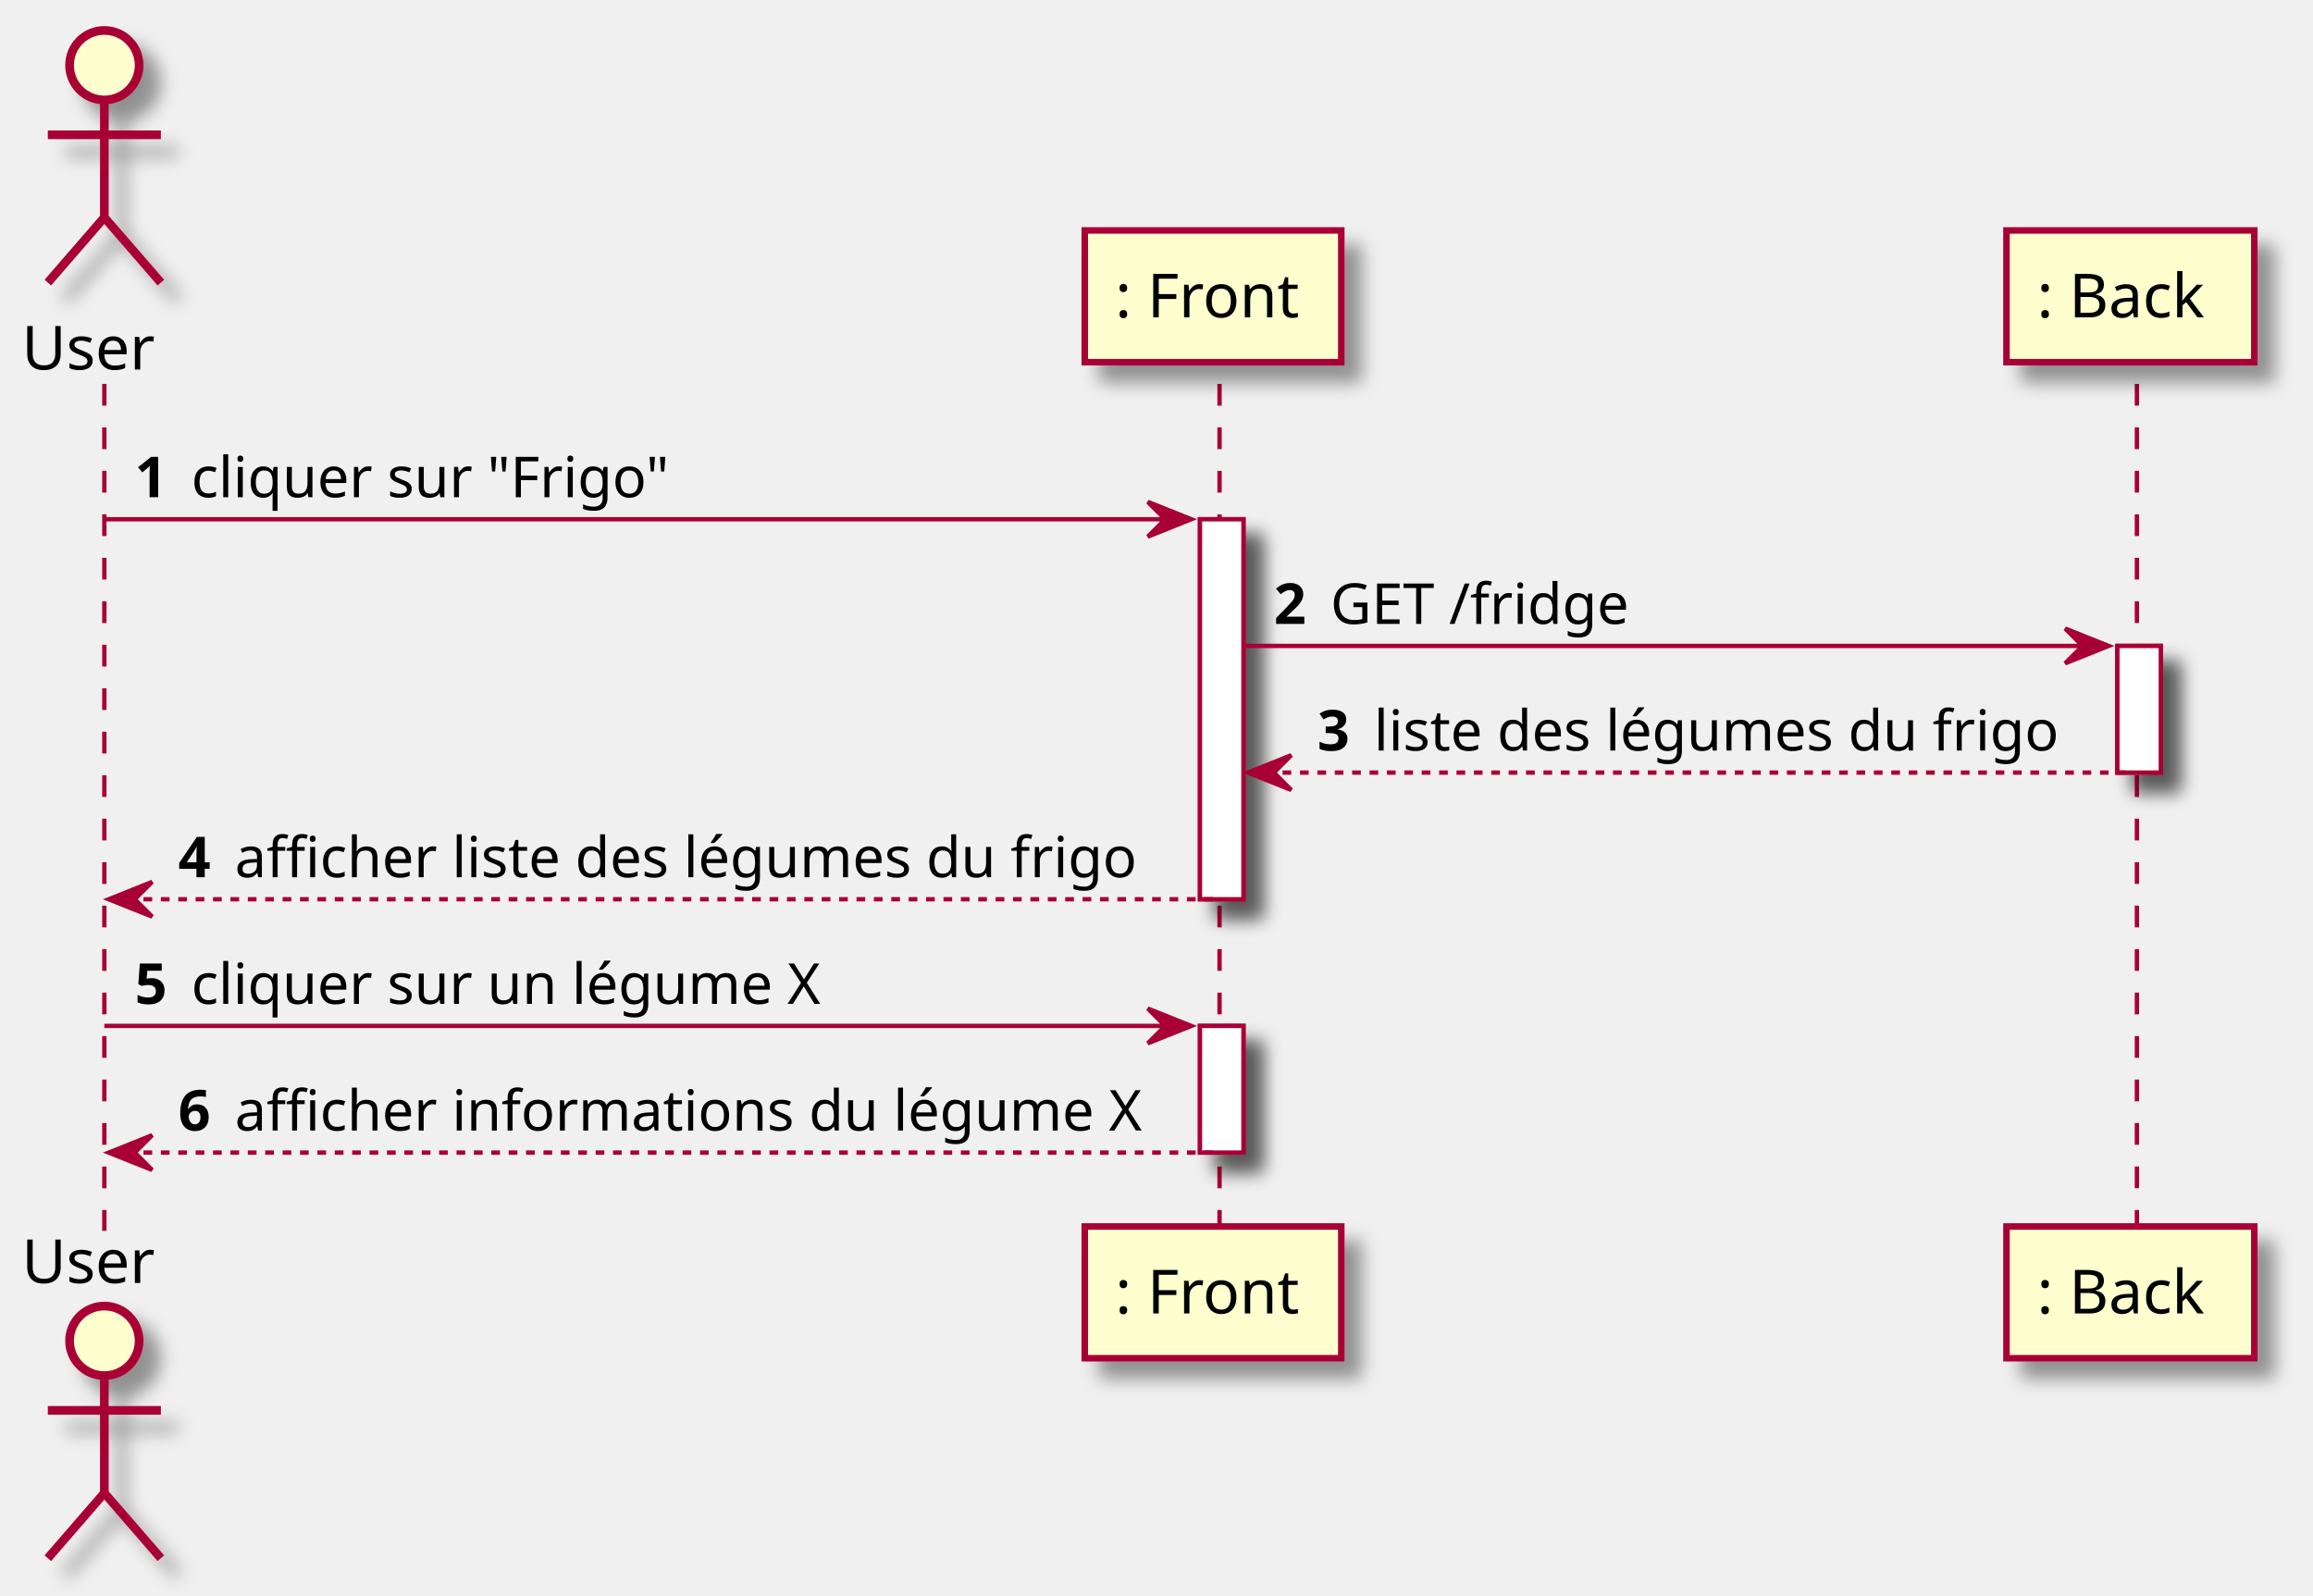
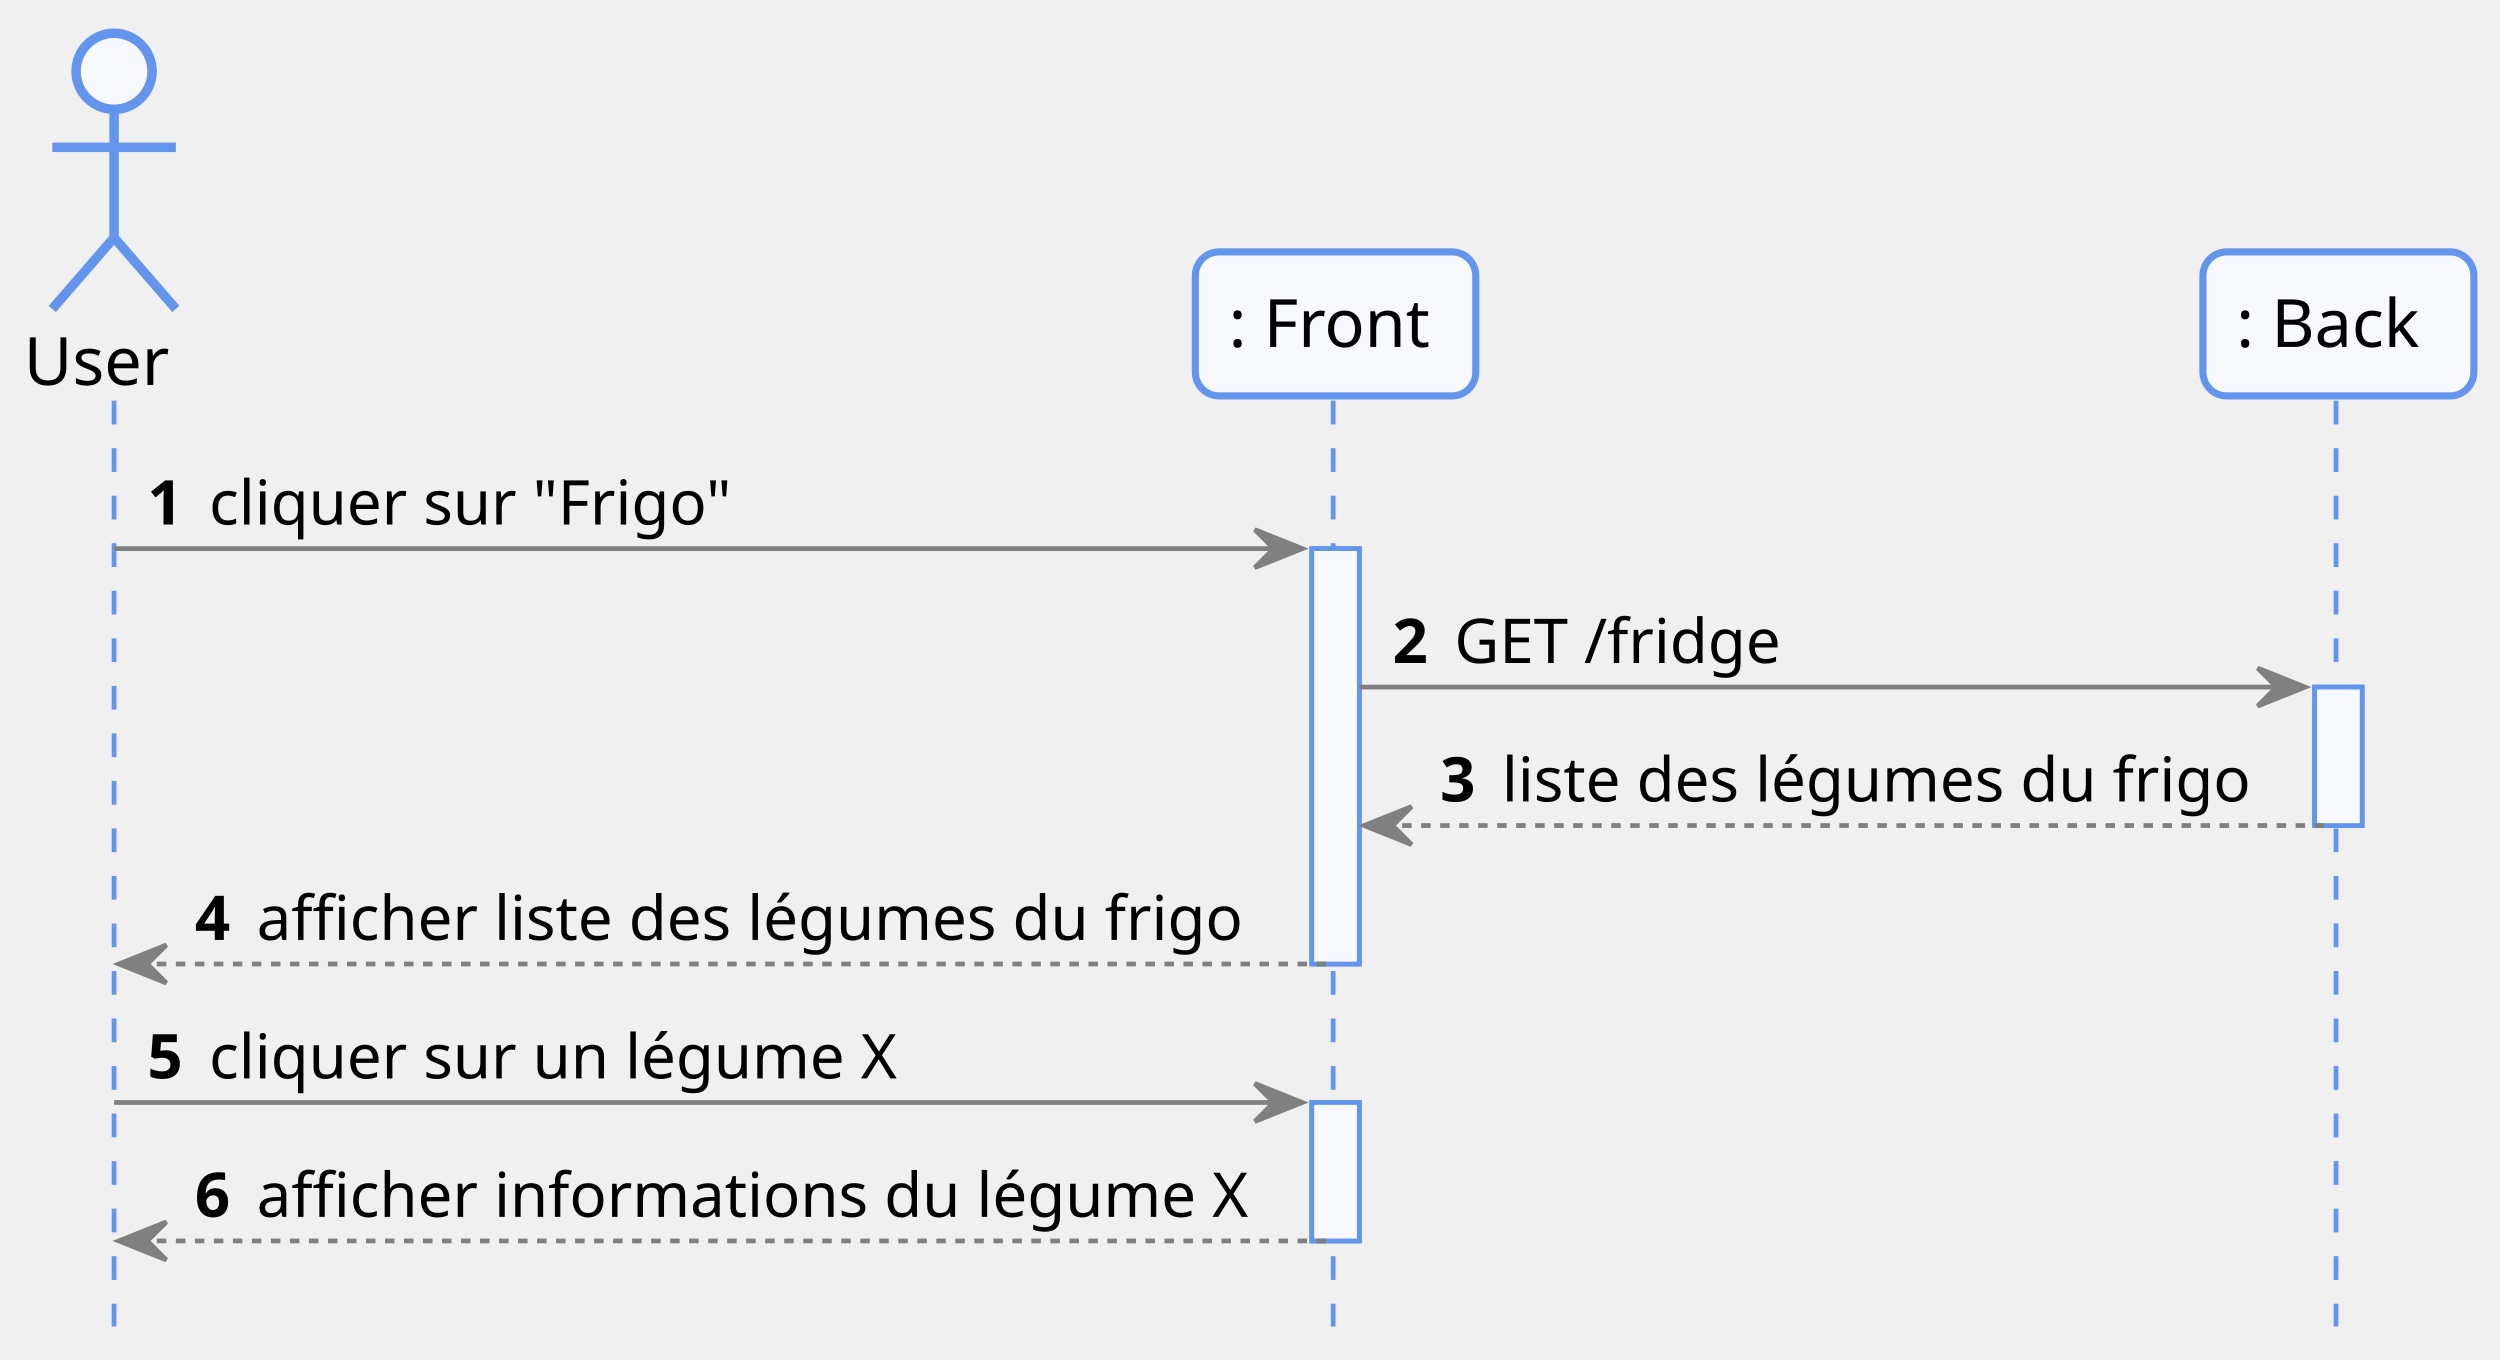
- <svg xmlns="http://www.w3.org/2000/svg" contentScriptType="application/ecmascript" contentStyleType="text/css" height="367px" preserveAspectRatio="none" style="width:532px;height:367px;" version="1.1" viewBox="0 0 532 367" width="532px" zoomAndPan="magnify">
-   <defs>
-     <filter height="300%" id="fuvoe4h404e1k" width="300%" x="-1" y="-1">
-       <feGaussianBlur result="blurOut" stdDeviation="2.0" />
-       <feColorMatrix in="blurOut" result="blurOut2" type="matrix" values="0 0 0 0 0 0 0 0 0 0 0 0 0 0 0 0 0 0 .4 0" />
-       <feOffset dx="4.0" dy="4.0" in="blurOut2" result="blurOut3" />
-       <feBlend in="SourceGraphic" in2="blurOut3" mode="normal" />
-     </filter>
-   </defs>
+ <svg xmlns="http://www.w3.org/2000/svg" contentScriptType="application/ecmascript" contentStyleType="text/css" height="286px" preserveAspectRatio="none" style="width:526px;height:286px;" version="1.1" viewBox="0 0 526 286" width="526px" zoomAndPan="magnify">
+   <defs />
  <g>
-     <rect fill="#FFFFFF" filter="url(#fuvoe4h404e1k)" height="87.398" style="stroke: #A80036; stroke-width: 1.0;" width="10" x="276" y="119.43" />
-     <rect fill="#FFFFFF" filter="url(#fuvoe4h404e1k)" height="29.133" style="stroke: #A80036; stroke-width: 1.0;" width="10" x="276" y="235.961" />
-     <rect fill="#FFFFFF" filter="url(#fuvoe4h404e1k)" height="29.133" style="stroke: #A80036; stroke-width: 1.0;" width="10" x="487" y="148.562" />
-     <line style="stroke: #A80036; stroke-width: 1.0; stroke-dasharray: 5.0,5.0;" x1="24" x2="24" y1="88.297" y2="283.094" />
-     <line style="stroke: #A80036; stroke-width: 1.0; stroke-dasharray: 5.0,5.0;" x1="280.5" x2="280.5" y1="88.297" y2="283.094" />
-     <line style="stroke: #A80036; stroke-width: 1.0; stroke-dasharray: 5.0,5.0;" x1="491.5" x2="491.5" y1="88.297" y2="283.094" />
-     <text fill="#000000" font-family="sans-serif" font-size="14" lengthAdjust="spacingAndGlyphs" textLength="32" x="5" y="84.995">User</text>
-     <ellipse cx="24" cy="15" fill="#FEFECE" filter="url(#fuvoe4h404e1k)" rx="8" ry="8" style="stroke: #A80036; stroke-width: 2.0;" />
-     <path d="M24,23 L24,50 M11,31 L37,31 M24,50 L11,65 M24,50 L37,65 " fill="none" filter="url(#fuvoe4h404e1k)" style="stroke: #A80036; stroke-width: 2.0;" />
-     <text fill="#000000" font-family="sans-serif" font-size="14" lengthAdjust="spacingAndGlyphs" textLength="32" x="5" y="295.089">User</text>
-     <ellipse cx="24" cy="308.391" fill="#FEFECE" filter="url(#fuvoe4h404e1k)" rx="8" ry="8" style="stroke: #A80036; stroke-width: 2.0;" />
-     <path d="M24,316.391 L24,343.391 M11,324.391 L37,324.391 M24,343.391 L11,358.391 M24,343.391 L37,358.391 " fill="none" filter="url(#fuvoe4h404e1k)" style="stroke: #A80036; stroke-width: 2.0;" />
-     <rect fill="#FEFECE" filter="url(#fuvoe4h404e1k)" height="30.297" style="stroke: #A80036; stroke-width: 1.5;" width="59" x="249.5" y="53" />
-     <text fill="#000000" font-family="sans-serif" font-size="14" lengthAdjust="spacingAndGlyphs" textLength="45" x="256.5" y="72.995">: Front</text>
-     <rect fill="#FEFECE" filter="url(#fuvoe4h404e1k)" height="30.297" style="stroke: #A80036; stroke-width: 1.5;" width="59" x="249.5" y="282.094" />
-     <text fill="#000000" font-family="sans-serif" font-size="14" lengthAdjust="spacingAndGlyphs" textLength="45" x="256.5" y="302.089">: Front</text>
-     <rect fill="#FEFECE" filter="url(#fuvoe4h404e1k)" height="30.297" style="stroke: #A80036; stroke-width: 1.5;" width="57" x="461.5" y="53" />
-     <text fill="#000000" font-family="sans-serif" font-size="14" lengthAdjust="spacingAndGlyphs" textLength="43" x="468.5" y="72.995">: Back</text>
-     <rect fill="#FEFECE" filter="url(#fuvoe4h404e1k)" height="30.297" style="stroke: #A80036; stroke-width: 1.5;" width="57" x="461.5" y="282.094" />
-     <text fill="#000000" font-family="sans-serif" font-size="14" lengthAdjust="spacingAndGlyphs" textLength="43" x="468.5" y="302.089">: Back</text>
-     <rect fill="#FFFFFF" filter="url(#fuvoe4h404e1k)" height="87.398" style="stroke: #A80036; stroke-width: 1.0;" width="10" x="276" y="119.43" />
-     <rect fill="#FFFFFF" filter="url(#fuvoe4h404e1k)" height="29.133" style="stroke: #A80036; stroke-width: 1.0;" width="10" x="276" y="235.961" />
-     <rect fill="#FFFFFF" filter="url(#fuvoe4h404e1k)" height="29.133" style="stroke: #A80036; stroke-width: 1.0;" width="10" x="487" y="148.562" />
-     <polygon fill="#A80036" points="264,115.43,274,119.43,264,123.43,268,119.43" style="stroke: #A80036; stroke-width: 1.0;" />
-     <line style="stroke: #A80036; stroke-width: 1.0;" x1="24" x2="270" y1="119.43" y2="119.43" />
-     <text fill="#000000" font-family="sans-serif" font-size="13" font-weight="bold" lengthAdjust="spacingAndGlyphs" textLength="9" x="31" y="114.364">1</text>
-     <text fill="#000000" font-family="sans-serif" font-size="13" lengthAdjust="spacingAndGlyphs" textLength="111" x="44" y="114.364">cliquer sur "Frigo"</text>
-     <polygon fill="#A80036" points="475,144.562,485,148.562,475,152.562,479,148.562" style="stroke: #A80036; stroke-width: 1.0;" />
-     <line style="stroke: #A80036; stroke-width: 1.0;" x1="286" x2="481" y1="148.562" y2="148.562" />
-     <text fill="#000000" font-family="sans-serif" font-size="13" font-weight="bold" lengthAdjust="spacingAndGlyphs" textLength="9" x="293" y="143.497">2</text>
-     <text fill="#000000" font-family="sans-serif" font-size="13" lengthAdjust="spacingAndGlyphs" textLength="69" x="306" y="143.497">GET /fridge</text>
-     <polygon fill="#A80036" points="297,173.695,287,177.695,297,181.695,293,177.695" style="stroke: #A80036; stroke-width: 1.0;" />
-     <line style="stroke: #A80036; stroke-width: 1.0; stroke-dasharray: 2.0,2.0;" x1="291" x2="491" y1="177.695" y2="177.695" />
-     <text fill="#000000" font-family="sans-serif" font-size="13" font-weight="bold" lengthAdjust="spacingAndGlyphs" textLength="9" x="303" y="172.629">3</text>
-     <text fill="#000000" font-family="sans-serif" font-size="13" lengthAdjust="spacingAndGlyphs" textLength="164" x="316" y="172.629">liste des légumes du frigo</text>
-     <polygon fill="#A80036" points="35,202.828,25,206.828,35,210.828,31,206.828" style="stroke: #A80036; stroke-width: 1.0;" />
-     <line style="stroke: #A80036; stroke-width: 1.0; stroke-dasharray: 2.0,2.0;" x1="29" x2="280" y1="206.828" y2="206.828" />
-     <text fill="#000000" font-family="sans-serif" font-size="13" font-weight="bold" lengthAdjust="spacingAndGlyphs" textLength="9" x="41" y="201.762">4</text>
-     <text fill="#000000" font-family="sans-serif" font-size="13" lengthAdjust="spacingAndGlyphs" textLength="215" x="54" y="201.762">afficher liste des légumes du frigo</text>
-     <polygon fill="#A80036" points="264,231.961,274,235.961,264,239.961,268,235.961" style="stroke: #A80036; stroke-width: 1.0;" />
-     <line style="stroke: #A80036; stroke-width: 1.0;" x1="24" x2="270" y1="235.961" y2="235.961" />
-     <text fill="#000000" font-family="sans-serif" font-size="13" font-weight="bold" lengthAdjust="spacingAndGlyphs" textLength="9" x="31" y="230.895">5</text>
-     <text fill="#000000" font-family="sans-serif" font-size="13" lengthAdjust="spacingAndGlyphs" textLength="150" x="44" y="230.895">cliquer sur un légume X</text>
-     <polygon fill="#A80036" points="35,261.094,25,265.094,35,269.094,31,265.094" style="stroke: #A80036; stroke-width: 1.0;" />
-     <line style="stroke: #A80036; stroke-width: 1.0; stroke-dasharray: 2.0,2.0;" x1="29" x2="280" y1="265.094" y2="265.094" />
-     <text fill="#000000" font-family="sans-serif" font-size="13" font-weight="bold" lengthAdjust="spacingAndGlyphs" textLength="9" x="41" y="260.028">6</text>
-     <text fill="#000000" font-family="sans-serif" font-size="13" lengthAdjust="spacingAndGlyphs" textLength="215" x="54" y="260.028">afficher informations du légume X</text>
+     <rect fill="#F8F8FF" height="87.398" style="stroke:#6495ED;stroke-width:1.0;" width="10" x="276" y="115.43" />
+     <rect fill="#F8F8FF" height="29.133" style="stroke:#6495ED;stroke-width:1.0;" width="10" x="276" y="231.961" />
+     <rect fill="#F8F8FF" height="29.133" style="stroke:#6495ED;stroke-width:1.0;" width="10" x="487" y="144.562" />
+     <line style="stroke:#6495ED;stroke-width:1.0;stroke-dasharray:5.0,5.0;" x1="24" x2="24" y1="84.297" y2="279.094" />
+     <line style="stroke:#6495ED;stroke-width:1.0;stroke-dasharray:5.0,5.0;" x1="280.5" x2="280.5" y1="84.297" y2="279.094" />
+     <line style="stroke:#6495ED;stroke-width:1.0;stroke-dasharray:5.0,5.0;" x1="491.5" x2="491.5" y1="84.297" y2="279.094" />
+     <text fill="#000000" font-family="sans-serif" font-size="14" lengthAdjust="spacingAndGlyphs" textLength="32" x="5" y="80.995">User</text>
+     <ellipse cx="24" cy="15" fill="#F8F8FF" rx="8" ry="8" style="stroke:#6495ED;stroke-width:2.0;" />
+     <path d="M24,23 L24,50 M11,31 L37,31 M24,50 L11,65 M24,50 L37,65 " fill="none" style="stroke:#6495ED;stroke-width:2.0;" />
+     <rect fill="#F8F8FF" height="30.297" rx="5" ry="5" style="stroke:#6495ED;stroke-width:1.5;" width="59" x="251.5" y="53" />
+     <text fill="#000000" font-family="sans-serif" font-size="14" lengthAdjust="spacingAndGlyphs" textLength="45" x="258.5" y="72.995">: Front</text>
+     <rect fill="#F8F8FF" height="30.297" rx="5" ry="5" style="stroke:#6495ED;stroke-width:1.5;" width="57" x="463.5" y="53" />
+     <text fill="#000000" font-family="sans-serif" font-size="14" lengthAdjust="spacingAndGlyphs" textLength="43" x="470.5" y="72.995">: Back</text>
+     <rect fill="#F8F8FF" height="87.398" style="stroke:#6495ED;stroke-width:1.0;" width="10" x="276" y="115.43" />
+     <rect fill="#F8F8FF" height="29.133" style="stroke:#6495ED;stroke-width:1.0;" width="10" x="276" y="231.961" />
+     <rect fill="#F8F8FF" height="29.133" style="stroke:#6495ED;stroke-width:1.0;" width="10" x="487" y="144.562" />
+     <polygon fill="#808080" points="264,111.43,274,115.43,264,119.43,268,115.43" style="stroke:#808080;stroke-width:1.0;" />
+     <line style="stroke:#808080;stroke-width:1.0;" x1="24" x2="270" y1="115.43" y2="115.43" />
+     <text fill="#000000" font-family="sans-serif" font-size="13" font-weight="bold" lengthAdjust="spacingAndGlyphs" textLength="9" x="31" y="110.364">1</text>
+     <text fill="#000000" font-family="sans-serif" font-size="13" lengthAdjust="spacingAndGlyphs" textLength="111" x="44" y="110.364">cliquer sur "Frigo"</text>
+     <polygon fill="#808080" points="475,140.562,485,144.562,475,148.562,479,144.562" style="stroke:#808080;stroke-width:1.0;" />
+     <line style="stroke:#808080;stroke-width:1.0;" x1="286" x2="481" y1="144.562" y2="144.562" />
+     <text fill="#000000" font-family="sans-serif" font-size="13" font-weight="bold" lengthAdjust="spacingAndGlyphs" textLength="9" x="293" y="139.497">2</text>
+     <text fill="#000000" font-family="sans-serif" font-size="13" lengthAdjust="spacingAndGlyphs" textLength="69" x="306" y="139.497">GET /fridge</text>
+     <polygon fill="#808080" points="297,169.695,287,173.695,297,177.695,293,173.695" style="stroke:#808080;stroke-width:1.0;" />
+     <line style="stroke:#808080;stroke-width:1.0;stroke-dasharray:2.0,2.0;" x1="291" x2="491" y1="173.695" y2="173.695" />
+     <text fill="#000000" font-family="sans-serif" font-size="13" font-weight="bold" lengthAdjust="spacingAndGlyphs" textLength="9" x="303" y="168.629">3</text>
+     <text fill="#000000" font-family="sans-serif" font-size="13" lengthAdjust="spacingAndGlyphs" textLength="164" x="316" y="168.629">liste des légumes du frigo</text>
+     <polygon fill="#808080" points="35,198.828,25,202.828,35,206.828,31,202.828" style="stroke:#808080;stroke-width:1.0;" />
+     <line style="stroke:#808080;stroke-width:1.0;stroke-dasharray:2.0,2.0;" x1="29" x2="280" y1="202.828" y2="202.828" />
+     <text fill="#000000" font-family="sans-serif" font-size="13" font-weight="bold" lengthAdjust="spacingAndGlyphs" textLength="9" x="41" y="197.762">4</text>
+     <text fill="#000000" font-family="sans-serif" font-size="13" lengthAdjust="spacingAndGlyphs" textLength="215" x="54" y="197.762">afficher liste des légumes du frigo</text>
+     <polygon fill="#808080" points="264,227.961,274,231.961,264,235.961,268,231.961" style="stroke:#808080;stroke-width:1.0;" />
+     <line style="stroke:#808080;stroke-width:1.0;" x1="24" x2="270" y1="231.961" y2="231.961" />
+     <text fill="#000000" font-family="sans-serif" font-size="13" font-weight="bold" lengthAdjust="spacingAndGlyphs" textLength="9" x="31" y="226.895">5</text>
+     <text fill="#000000" font-family="sans-serif" font-size="13" lengthAdjust="spacingAndGlyphs" textLength="150" x="44" y="226.895">cliquer sur un légume X</text>
+     <polygon fill="#808080" points="35,257.094,25,261.094,35,265.094,31,261.094" style="stroke:#808080;stroke-width:1.0;" />
+     <line style="stroke:#808080;stroke-width:1.0;stroke-dasharray:2.0,2.0;" x1="29" x2="280" y1="261.094" y2="261.094" />
+     <text fill="#000000" font-family="sans-serif" font-size="13" font-weight="bold" lengthAdjust="spacingAndGlyphs" textLength="9" x="41" y="256.028">6</text>
+     <text fill="#000000" font-family="sans-serif" font-size="13" lengthAdjust="spacingAndGlyphs" textLength="215" x="54" y="256.028">afficher informations du légume X</text>
  </g>
</svg>
